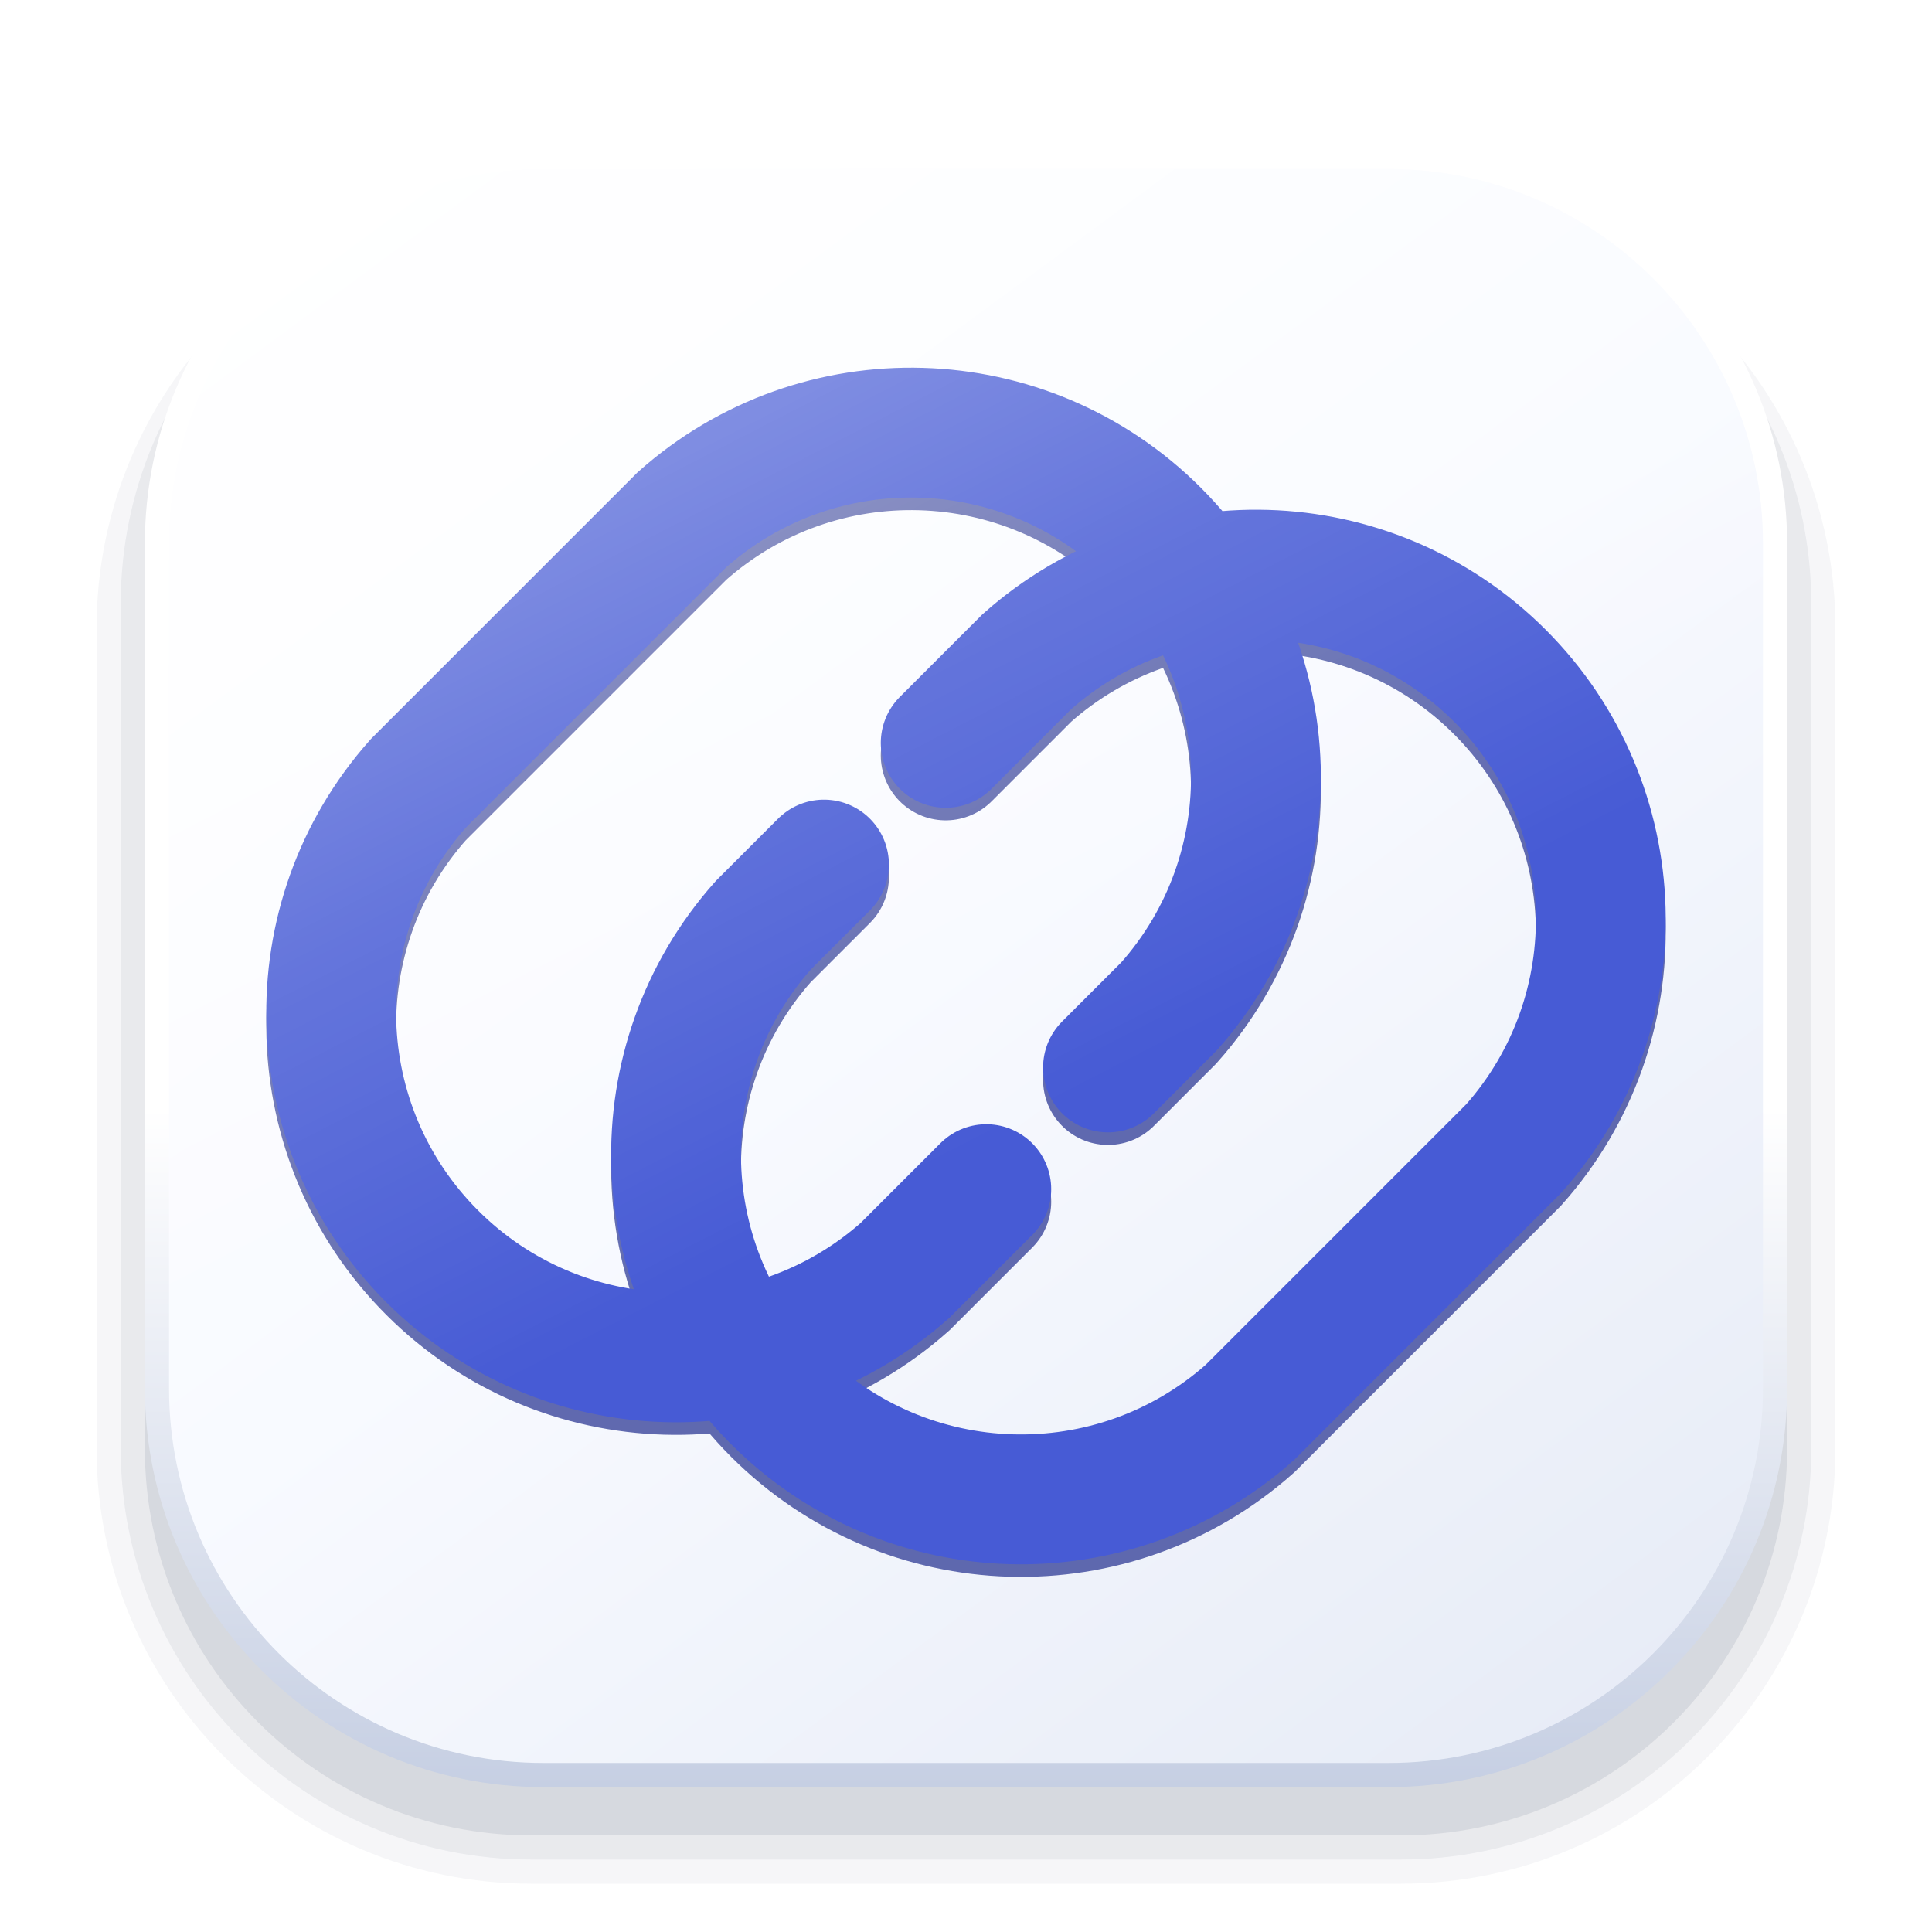
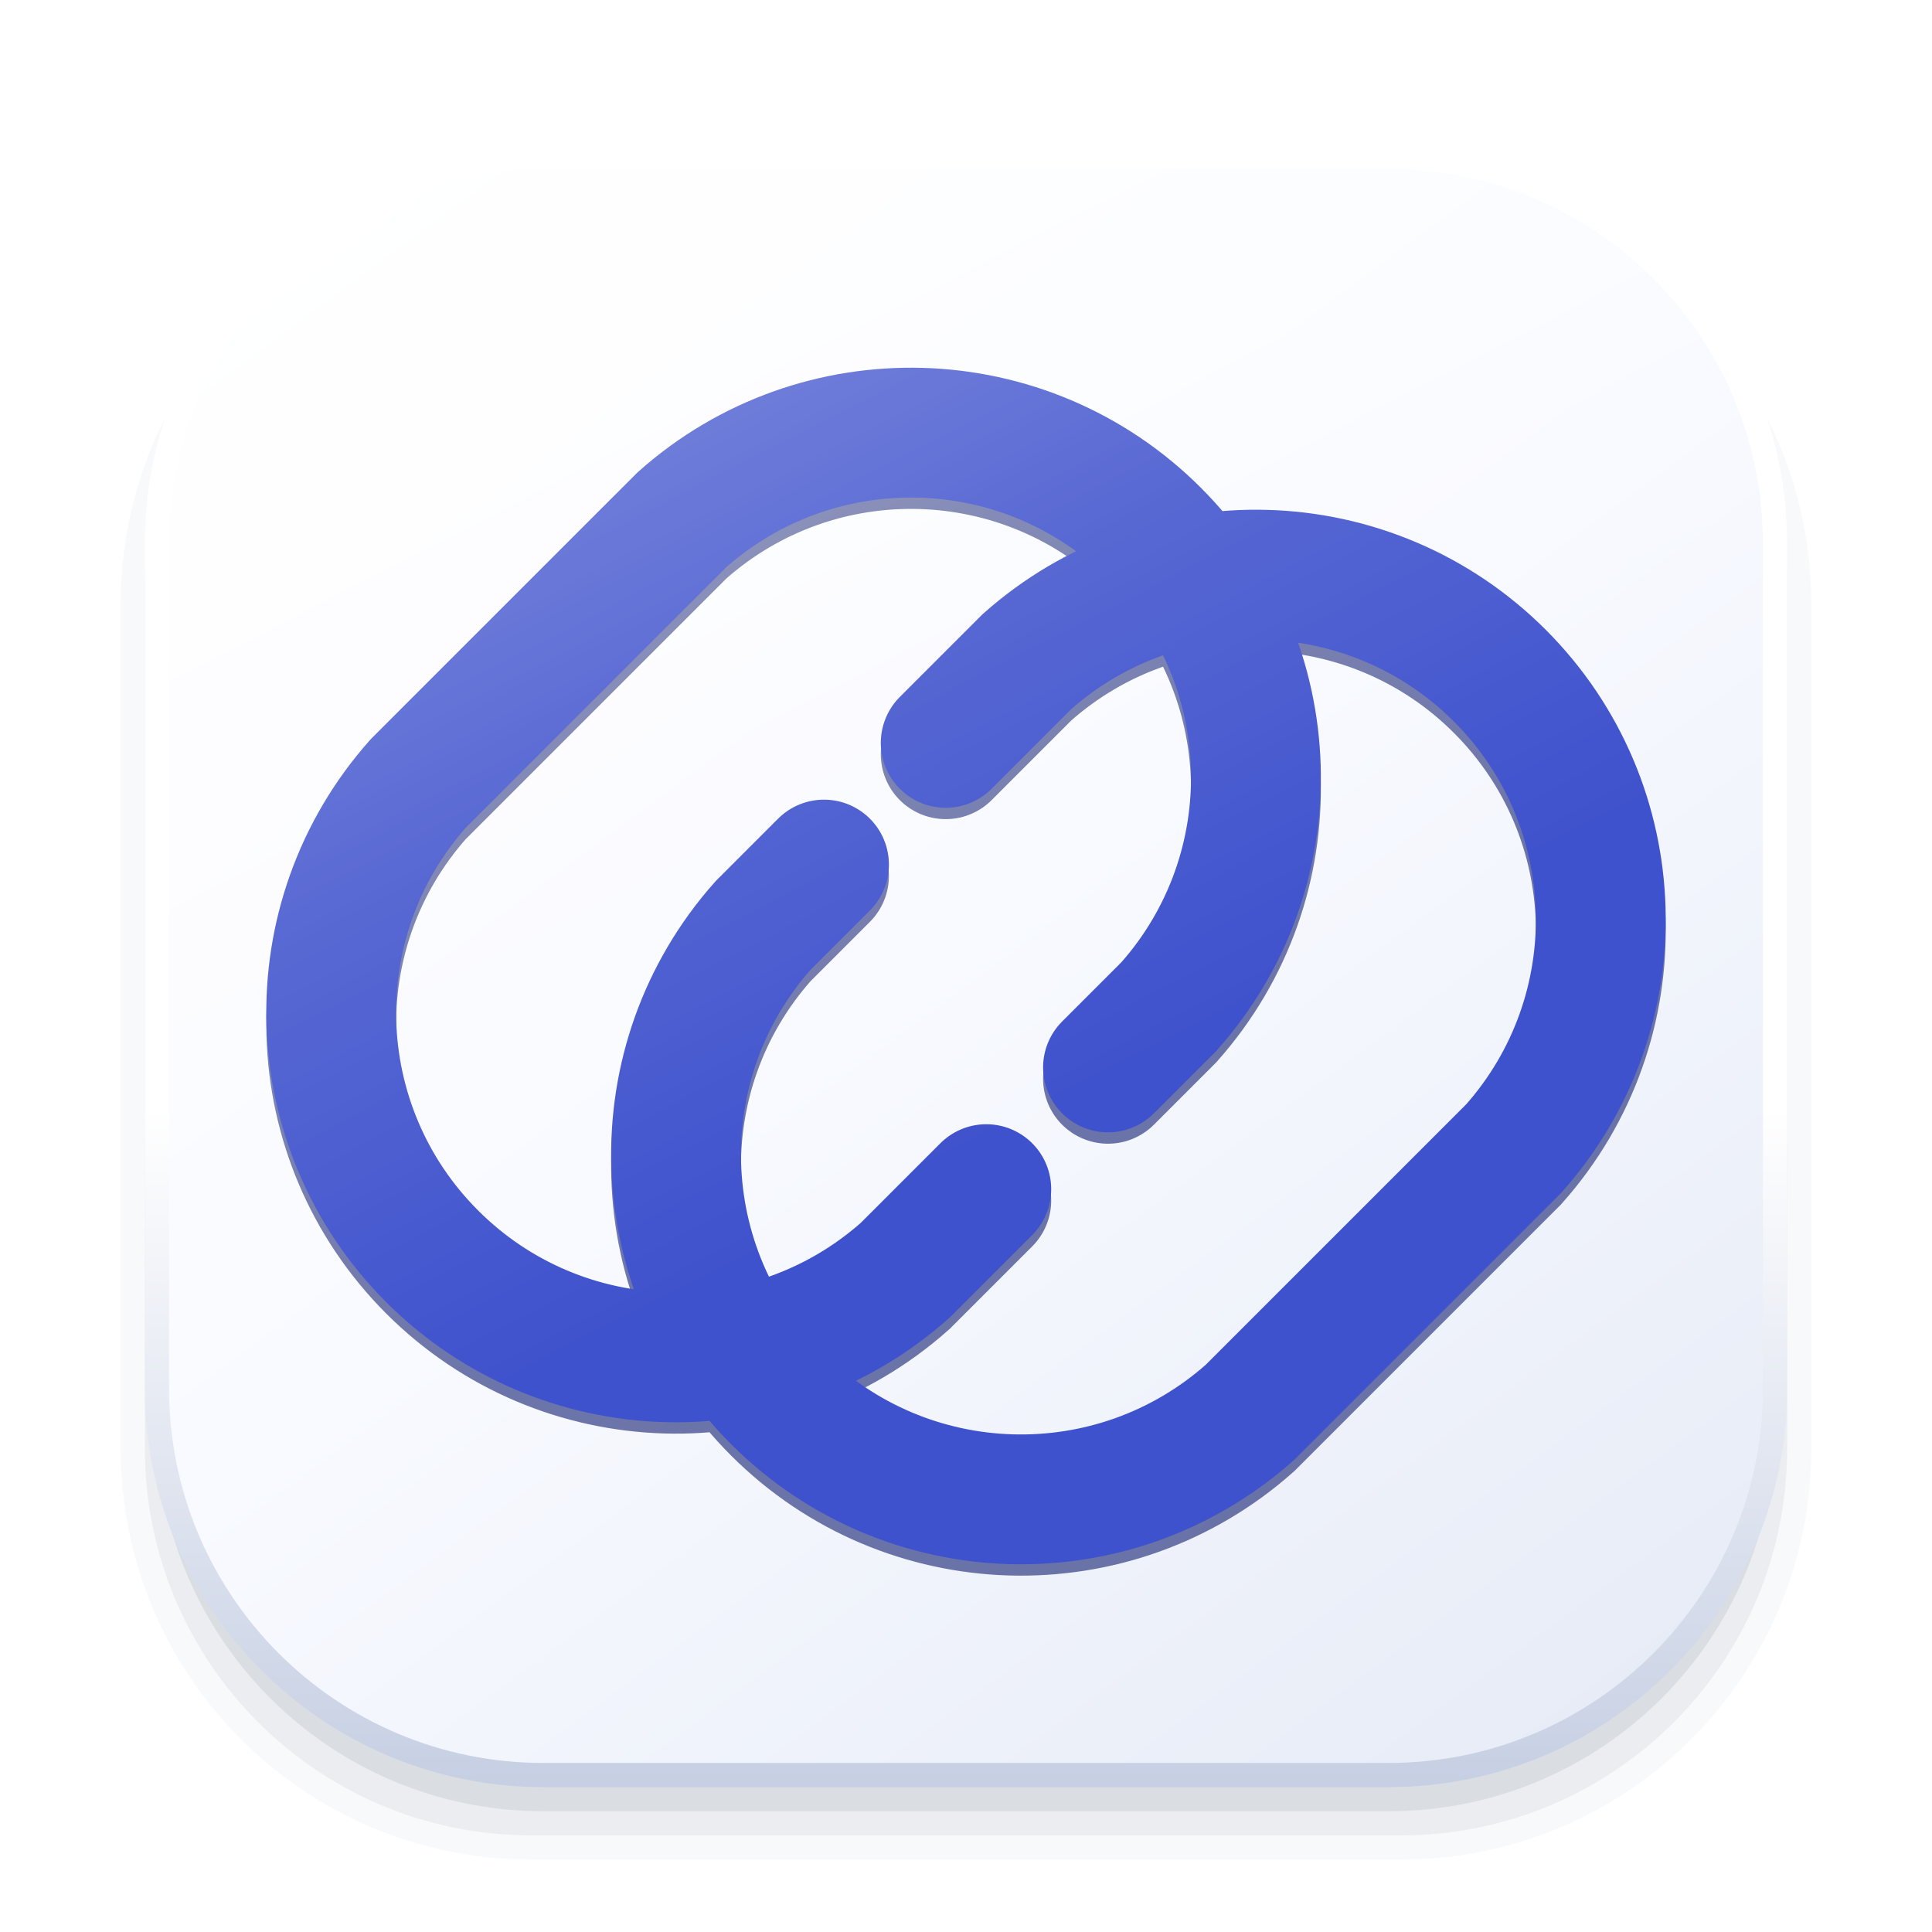
<svg xmlns="http://www.w3.org/2000/svg" xmlns:xlink="http://www.w3.org/1999/xlink" width="80" height="80" viewBox="0 0 80 80">
  <defs>
    <linearGradient id="tile" x1="14" y1="7" x2="65" y2="76" gradientUnits="userSpaceOnUse">
      <stop stop-color="#ffffff" />
      <stop offset=".48" stop-color="#f8faff" />
      <stop offset="1" stop-color="#e6ebf6" />
    </linearGradient>
    <linearGradient id="edge" x1="0" y1="7" x2="0" y2="74" gradientUnits="userSpaceOnUse">
      <stop stop-color="#ffffff" />
      <stop offset=".58" stop-color="#ffffff" />
      <stop offset="1" stop-color="#c6cfe3" />
    </linearGradient>
    <linearGradient id="reflection" x1="26" y1="8" x2="45" y2="45" gradientUnits="userSpaceOnUse">
-       <stop stop-color="#ffffff" stop-opacity=".43" />
-       <stop offset=".54" stop-color="#ffffff" stop-opacity=".16" />
+       <stop stop-color="#ffffff" stop-opacity=".34" />
+       <stop offset=".54" stop-color="#ffffff" stop-opacity=".12" />
      <stop offset="1" stop-color="#ffffff" stop-opacity="0" />
    </linearGradient>
    <path id="chain" d="M41 51l-4 4a17 17 0 0 1-24-24l13-13a17 17 0 0 1 24 24l-3 3M39 29l4-4a17 17 0 0 1 24 24L54 62a17 17 0 0 1-24-24l3-3" />
  </defs>
  <g fill="#273958">
-     <rect x="4" y="8" width="72" height="70" rx="18" opacity=".045" />
-     <rect x="5" y="8" width="70" height="69" rx="17" opacity=".07" />
-     <rect x="6" y="8" width="68" height="68" rx="16" opacity=".1" />
+     <rect x="5" y="8" width="70" height="69" rx="17" opacity=".035" />
+     <rect x="6" y="8" width="68" height="68" rx="16" opacity=".06" />
+     <rect x="6.5" y="8" width="67" height="67" rx="16" opacity=".09" />
  </g>
  <rect x="6.5" y="6.5" width="67" height="67" rx="16" fill="url(#tile)" stroke="url(#edge)" />
  <g transform="translate(6.4 6.4) scale(.84)" fill="none" stroke-width="6.4" stroke-linecap="round">
-     <use xlink:href="#chain" transform="translate(0 .62)" stroke="#303c96" opacity=".76" />
-     <use xlink:href="#chain" stroke="#475bd5" />
+     <use xlink:href="#chain" transform="translate(0 .56)" stroke="#28347f" opacity=".67" />
+     <use xlink:href="#chain" stroke="#3f52cd" />
  </g>
  <rect x="7" y="7" width="66" height="66" rx="15.5" fill="url(#reflection)" />
</svg>
